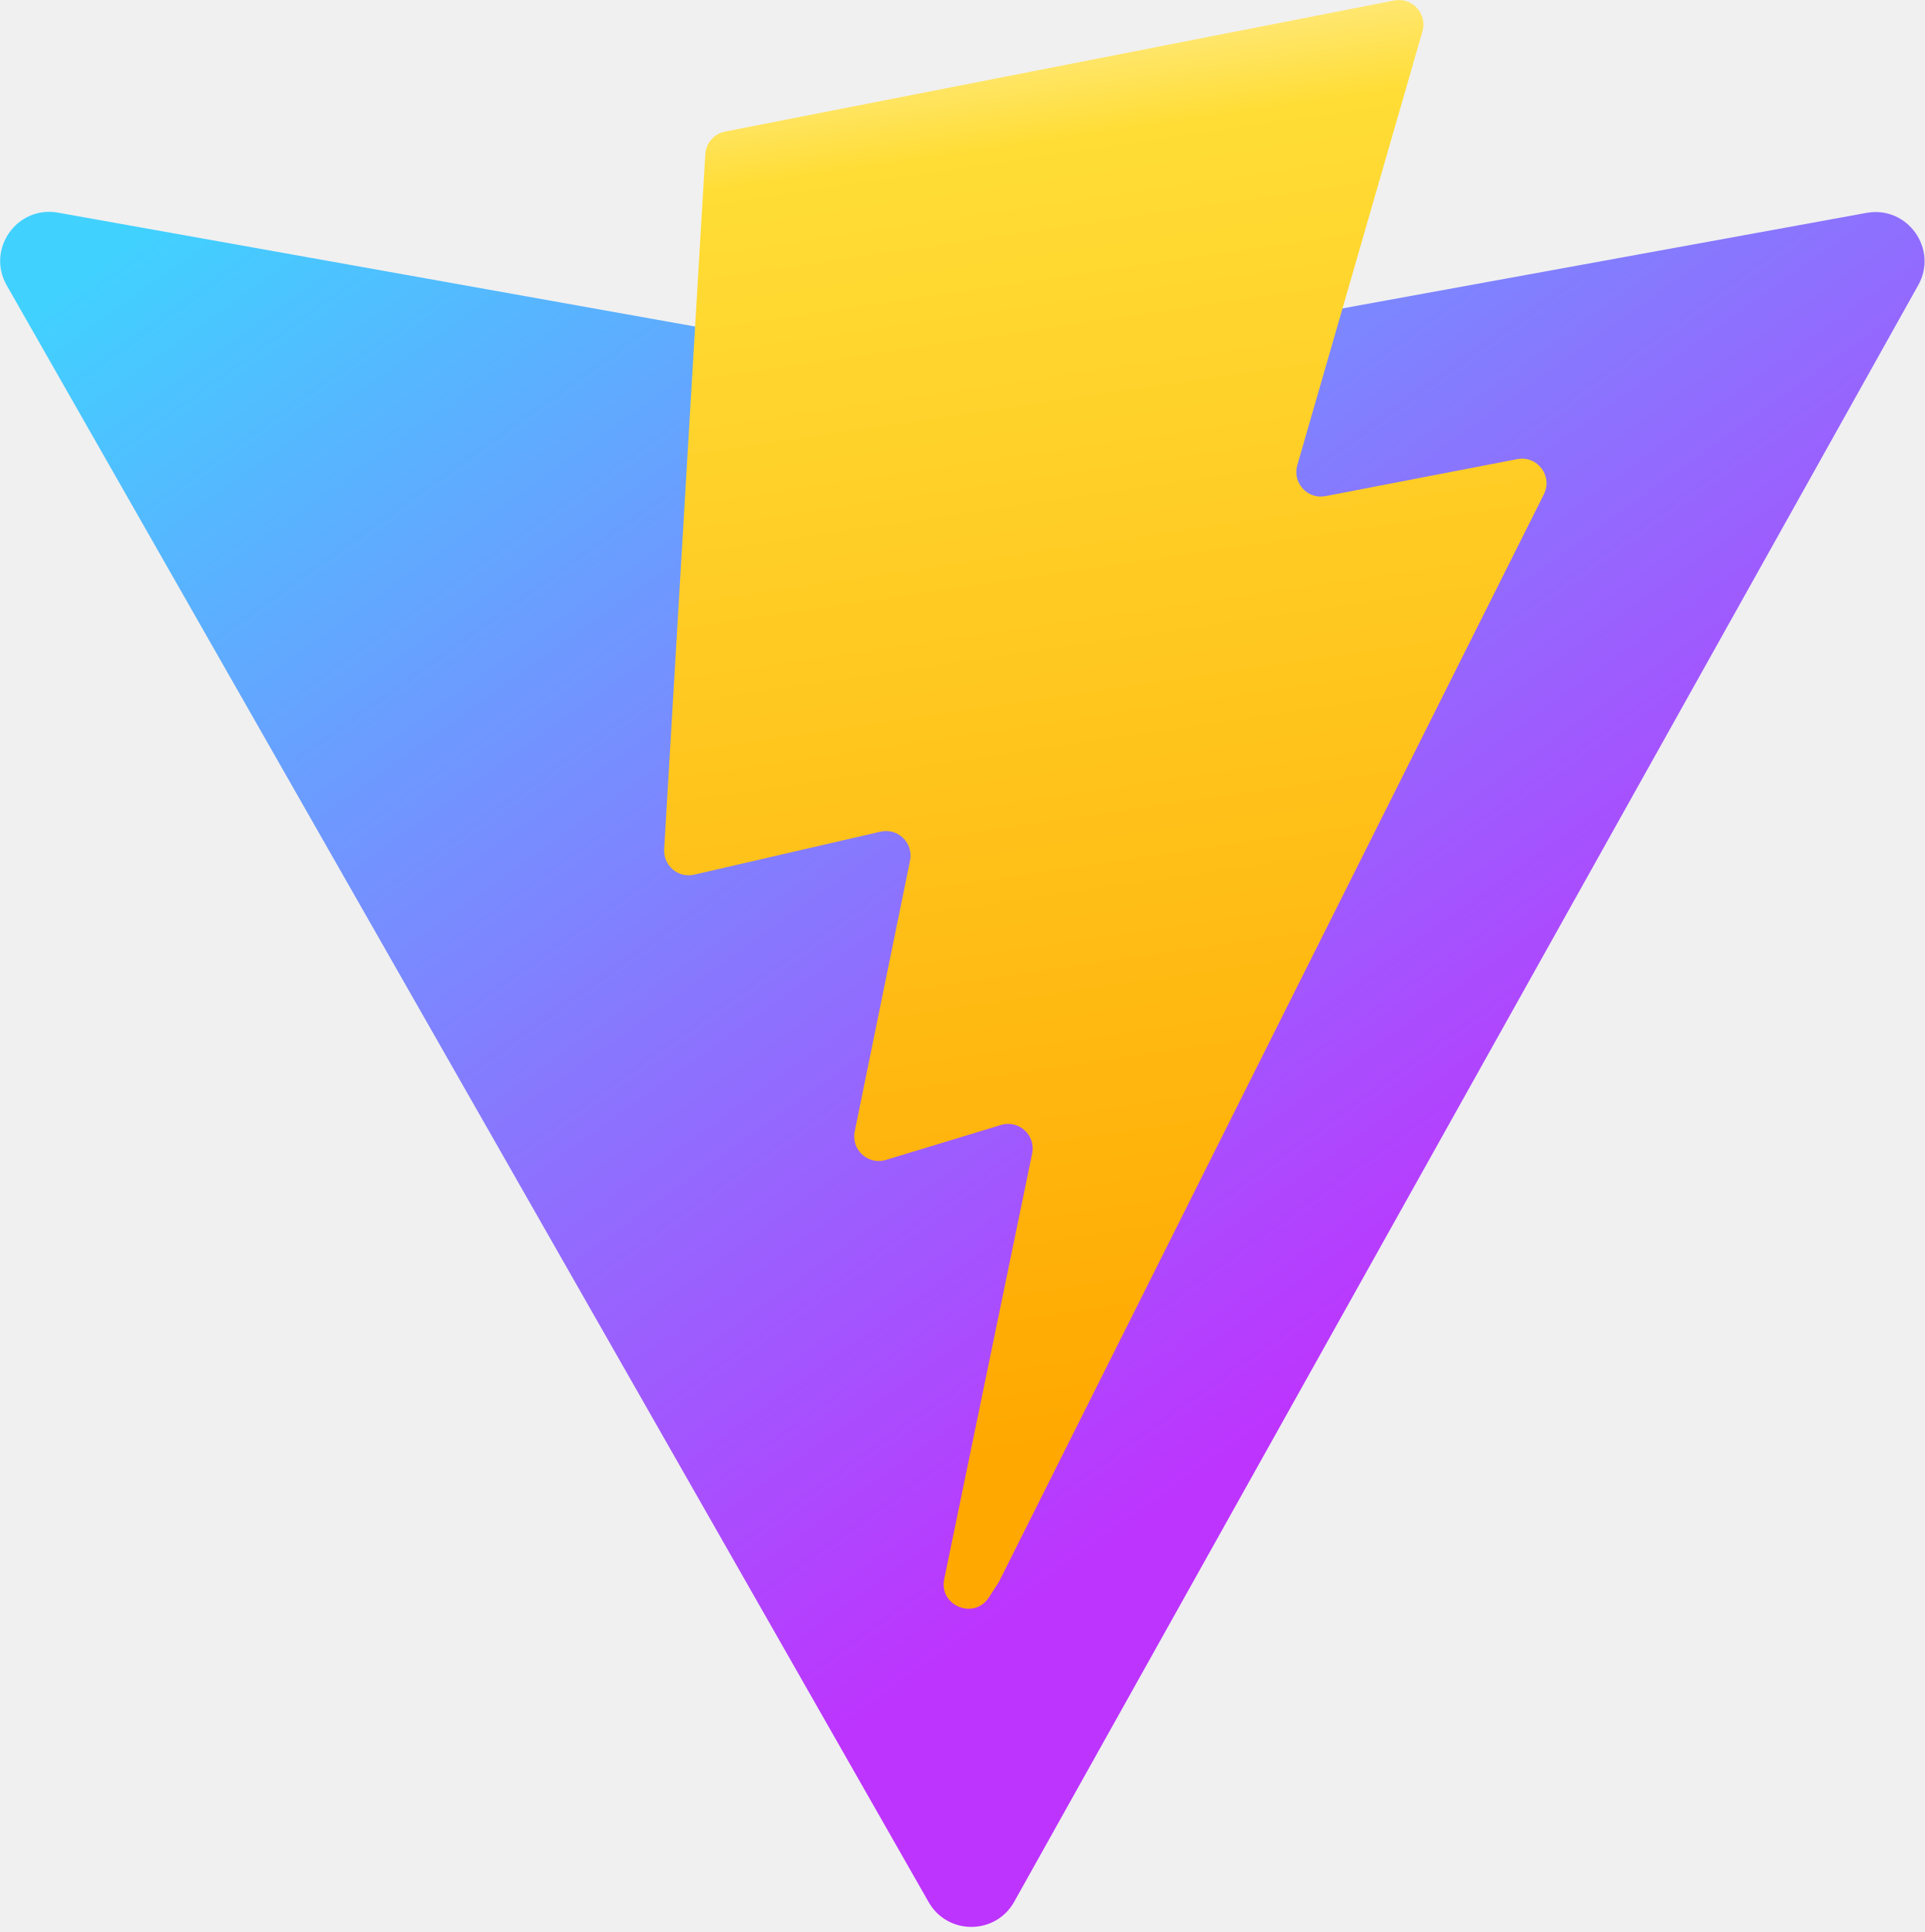
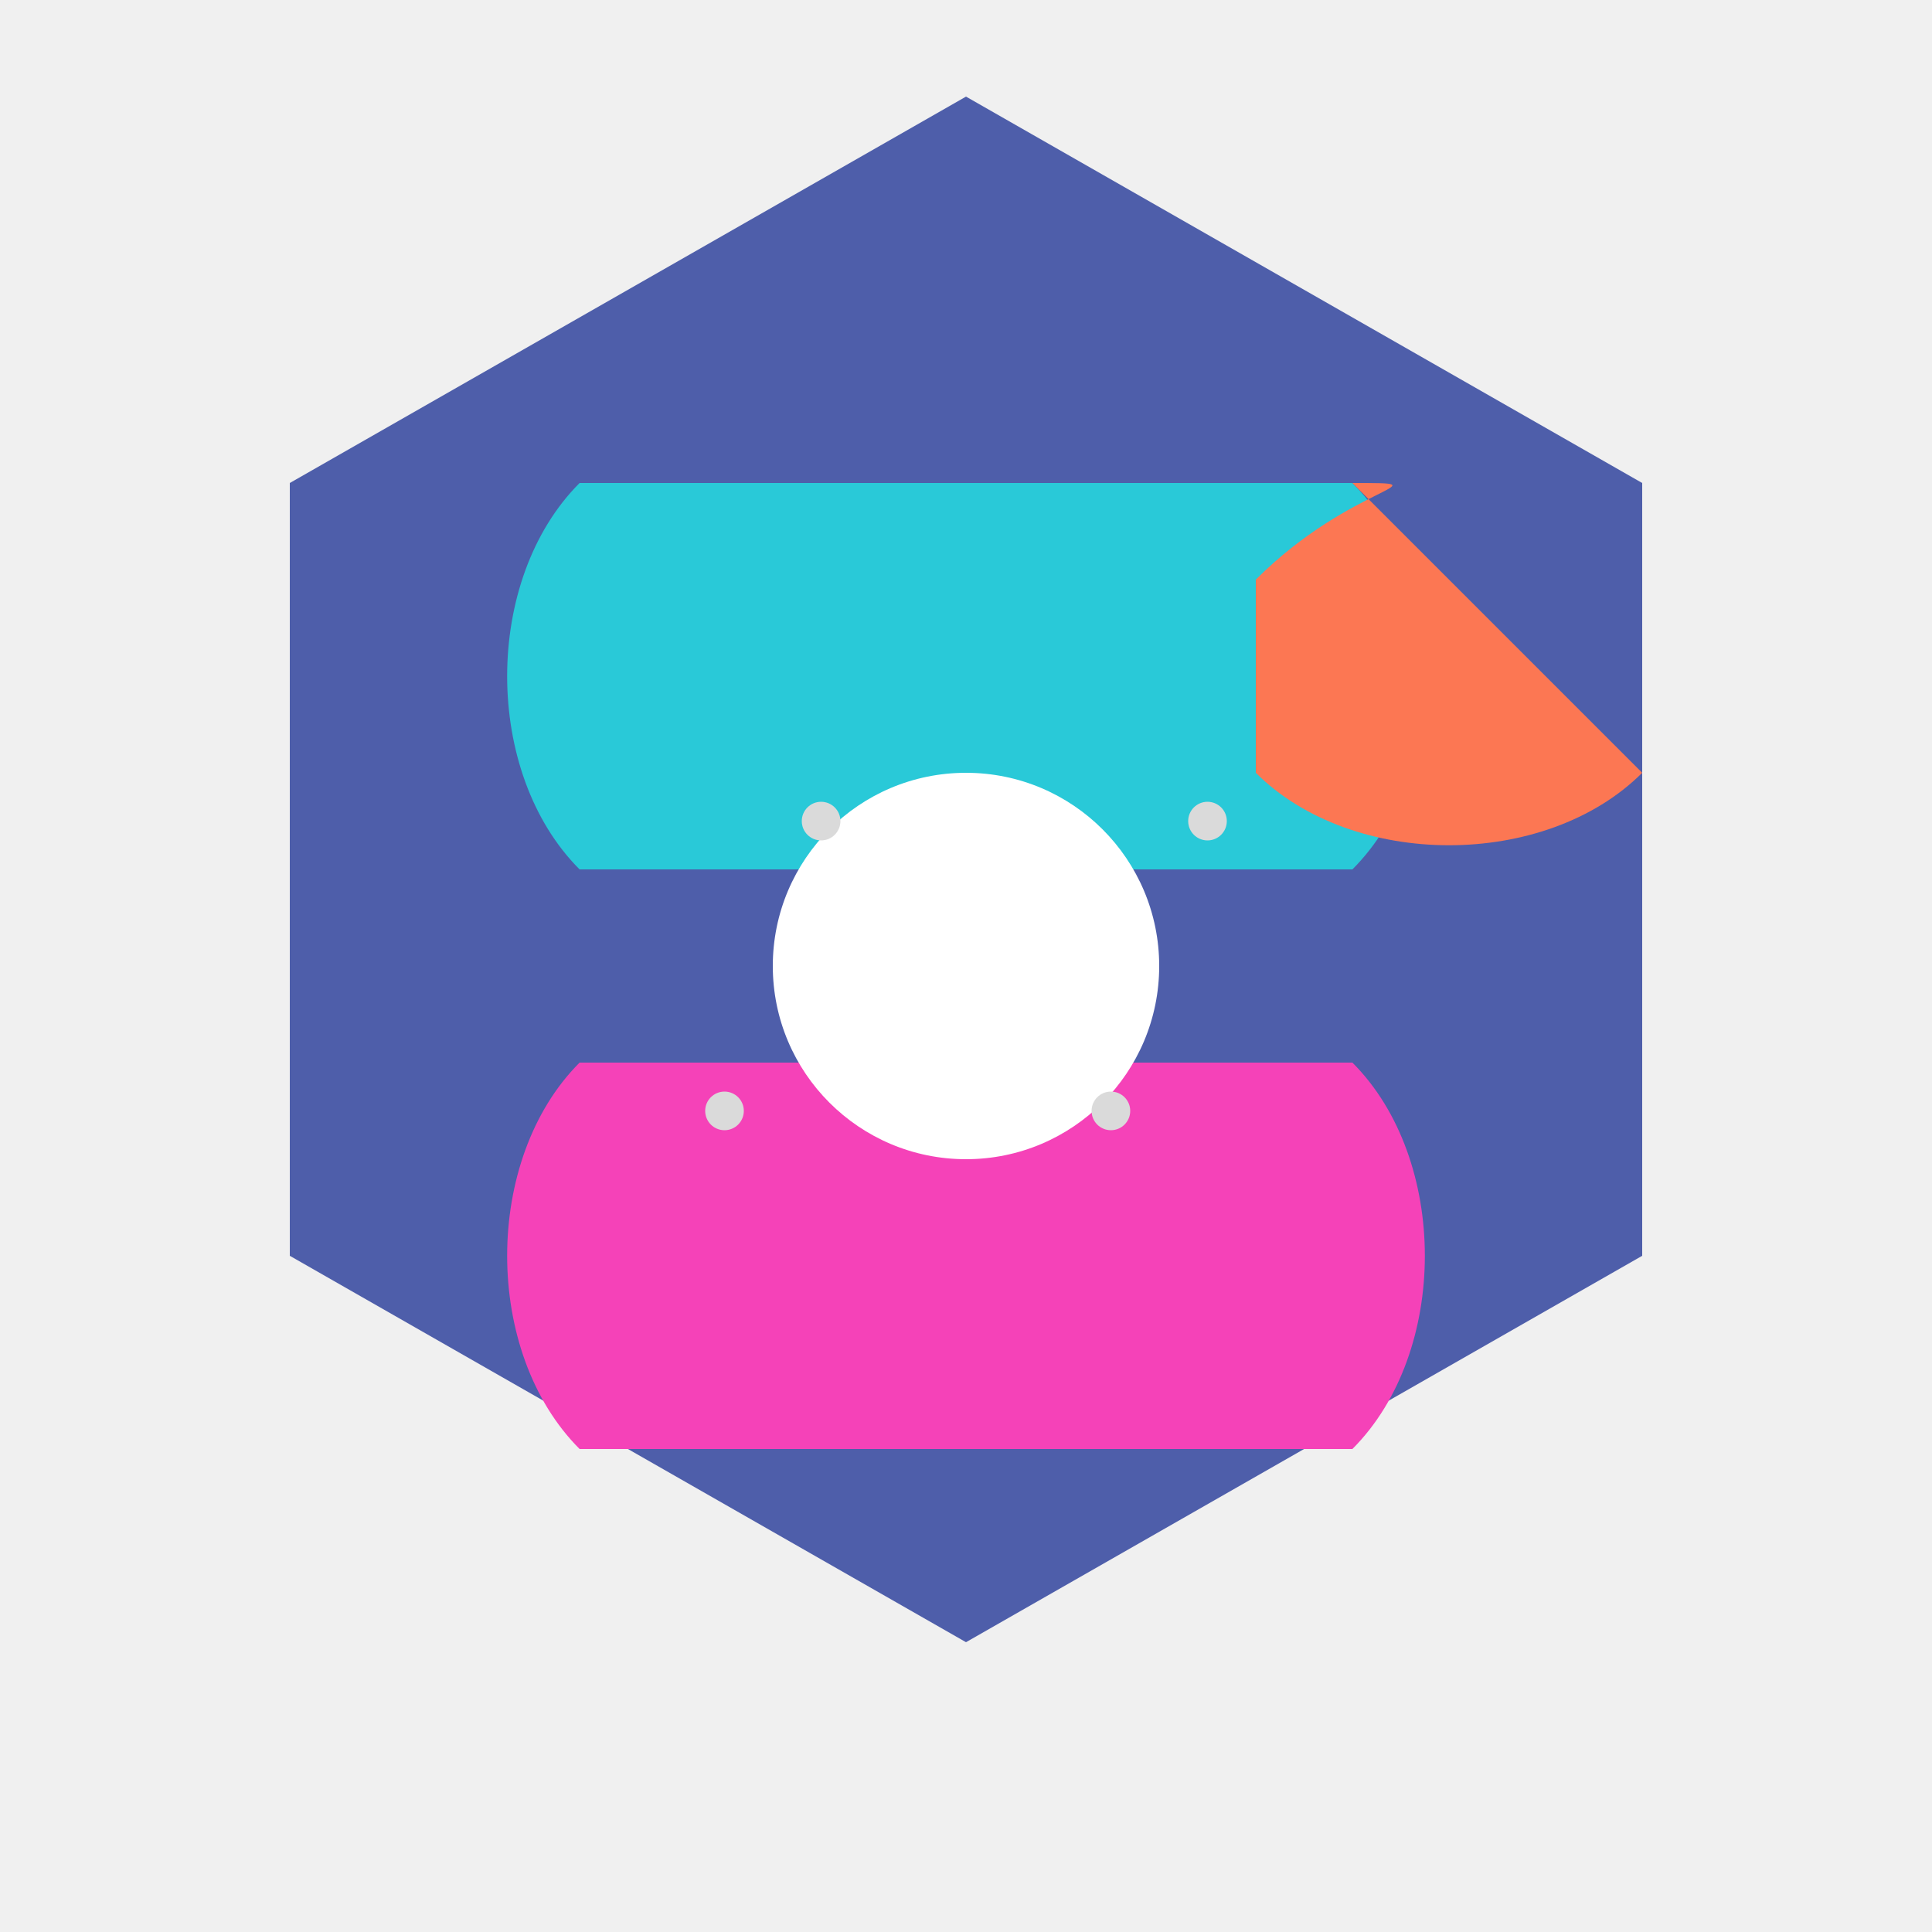
- <svg xmlns="http://www.w3.org/2000/svg" aria-hidden="true" role="img" class="iconify iconify--logos" width="31.88" height="32" preserveAspectRatio="xMidYMid meet" viewBox="0 0 256 257">
-   <defs>
-     <linearGradient id="IconifyId1813088fe1fbc01fb466" x1="-.828%" x2="57.636%" y1="7.652%" y2="78.411%">
-       <stop offset="0%" stop-color="#41D1FF" />
-       <stop offset="100%" stop-color="#BD34FE" />
-     </linearGradient>
-     <linearGradient id="IconifyId1813088fe1fbc01fb467" x1="43.376%" x2="50.316%" y1="2.242%" y2="89.03%">
-       <stop offset="0%" stop-color="#FFEA83" />
-       <stop offset="8.333%" stop-color="#FFDD35" />
-       <stop offset="100%" stop-color="#FFA800" />
-     </linearGradient>
-   </defs>
-   <path fill="url(#IconifyId1813088fe1fbc01fb466)" d="M255.153 37.938L134.897 252.976c-2.483 4.44-8.862 4.466-11.382.048L.875 37.958c-2.746-4.814 1.371-10.646 6.827-9.67l120.385 21.517a6.537 6.537 0 0 0 2.322-.004l117.867-21.483c5.438-.991 9.574 4.796 6.877 9.62Z" />
-   <path fill="url(#IconifyId1813088fe1fbc01fb467)" d="M185.432.063L96.44 17.501a3.268 3.268 0 0 0-2.634 3.014l-5.474 92.456a3.268 3.268 0 0 0 3.997 3.378l24.777-5.718c2.318-.535 4.413 1.507 3.936 3.838l-7.361 36.047c-.495 2.426 1.782 4.5 4.151 3.78l15.304-4.649c2.372-.72 4.652 1.36 4.15 3.788l-11.698 56.621c-.732 3.542 3.979 5.473 5.943 2.437l1.313-2.028l72.516-144.72c1.215-2.423-.88-5.186-3.54-4.672l-25.505 4.922c-2.396.462-4.435-1.77-3.759-4.114l16.646-57.705c.677-2.35-1.37-4.583-3.769-4.113Z" />
+ <svg xmlns="http://www.w3.org/2000/svg" viewBox="0 0 200 200" width="200" height="200">
+   <polygon points="100,10 170,50 170,130 100,170 30,130 30,50" fill="#4E5EAA" />
+   <path d="M60,50 L140,50 C150,60 150,80 140,90 L60,90 C50,80 50,60 60,50 Z" fill="#29C9D8" />
+   <path d="M140,50 L170,80 C160,90 140,90 130,80 L130,60 C140,50 150,50 140,50 Z" fill="#FC7753" />
+   <path d="M60,110 L140,110 C150,120 150,140 140,150 L60,150 C50,140 50,120 60,110 Z" fill="#F542B8" />
+   <circle cx="100" cy="100" r="20" fill="white" />
+   <circle cx="85" cy="85" r="2" fill="#DADADA" />
+   <circle cx="115" cy="115" r="2" fill="#DADADA" />
+   <circle cx="125" cy="85" r="2" fill="#DADADA" />
+   <circle cx="75" cy="115" r="2" fill="#DADADA" />
</svg>
